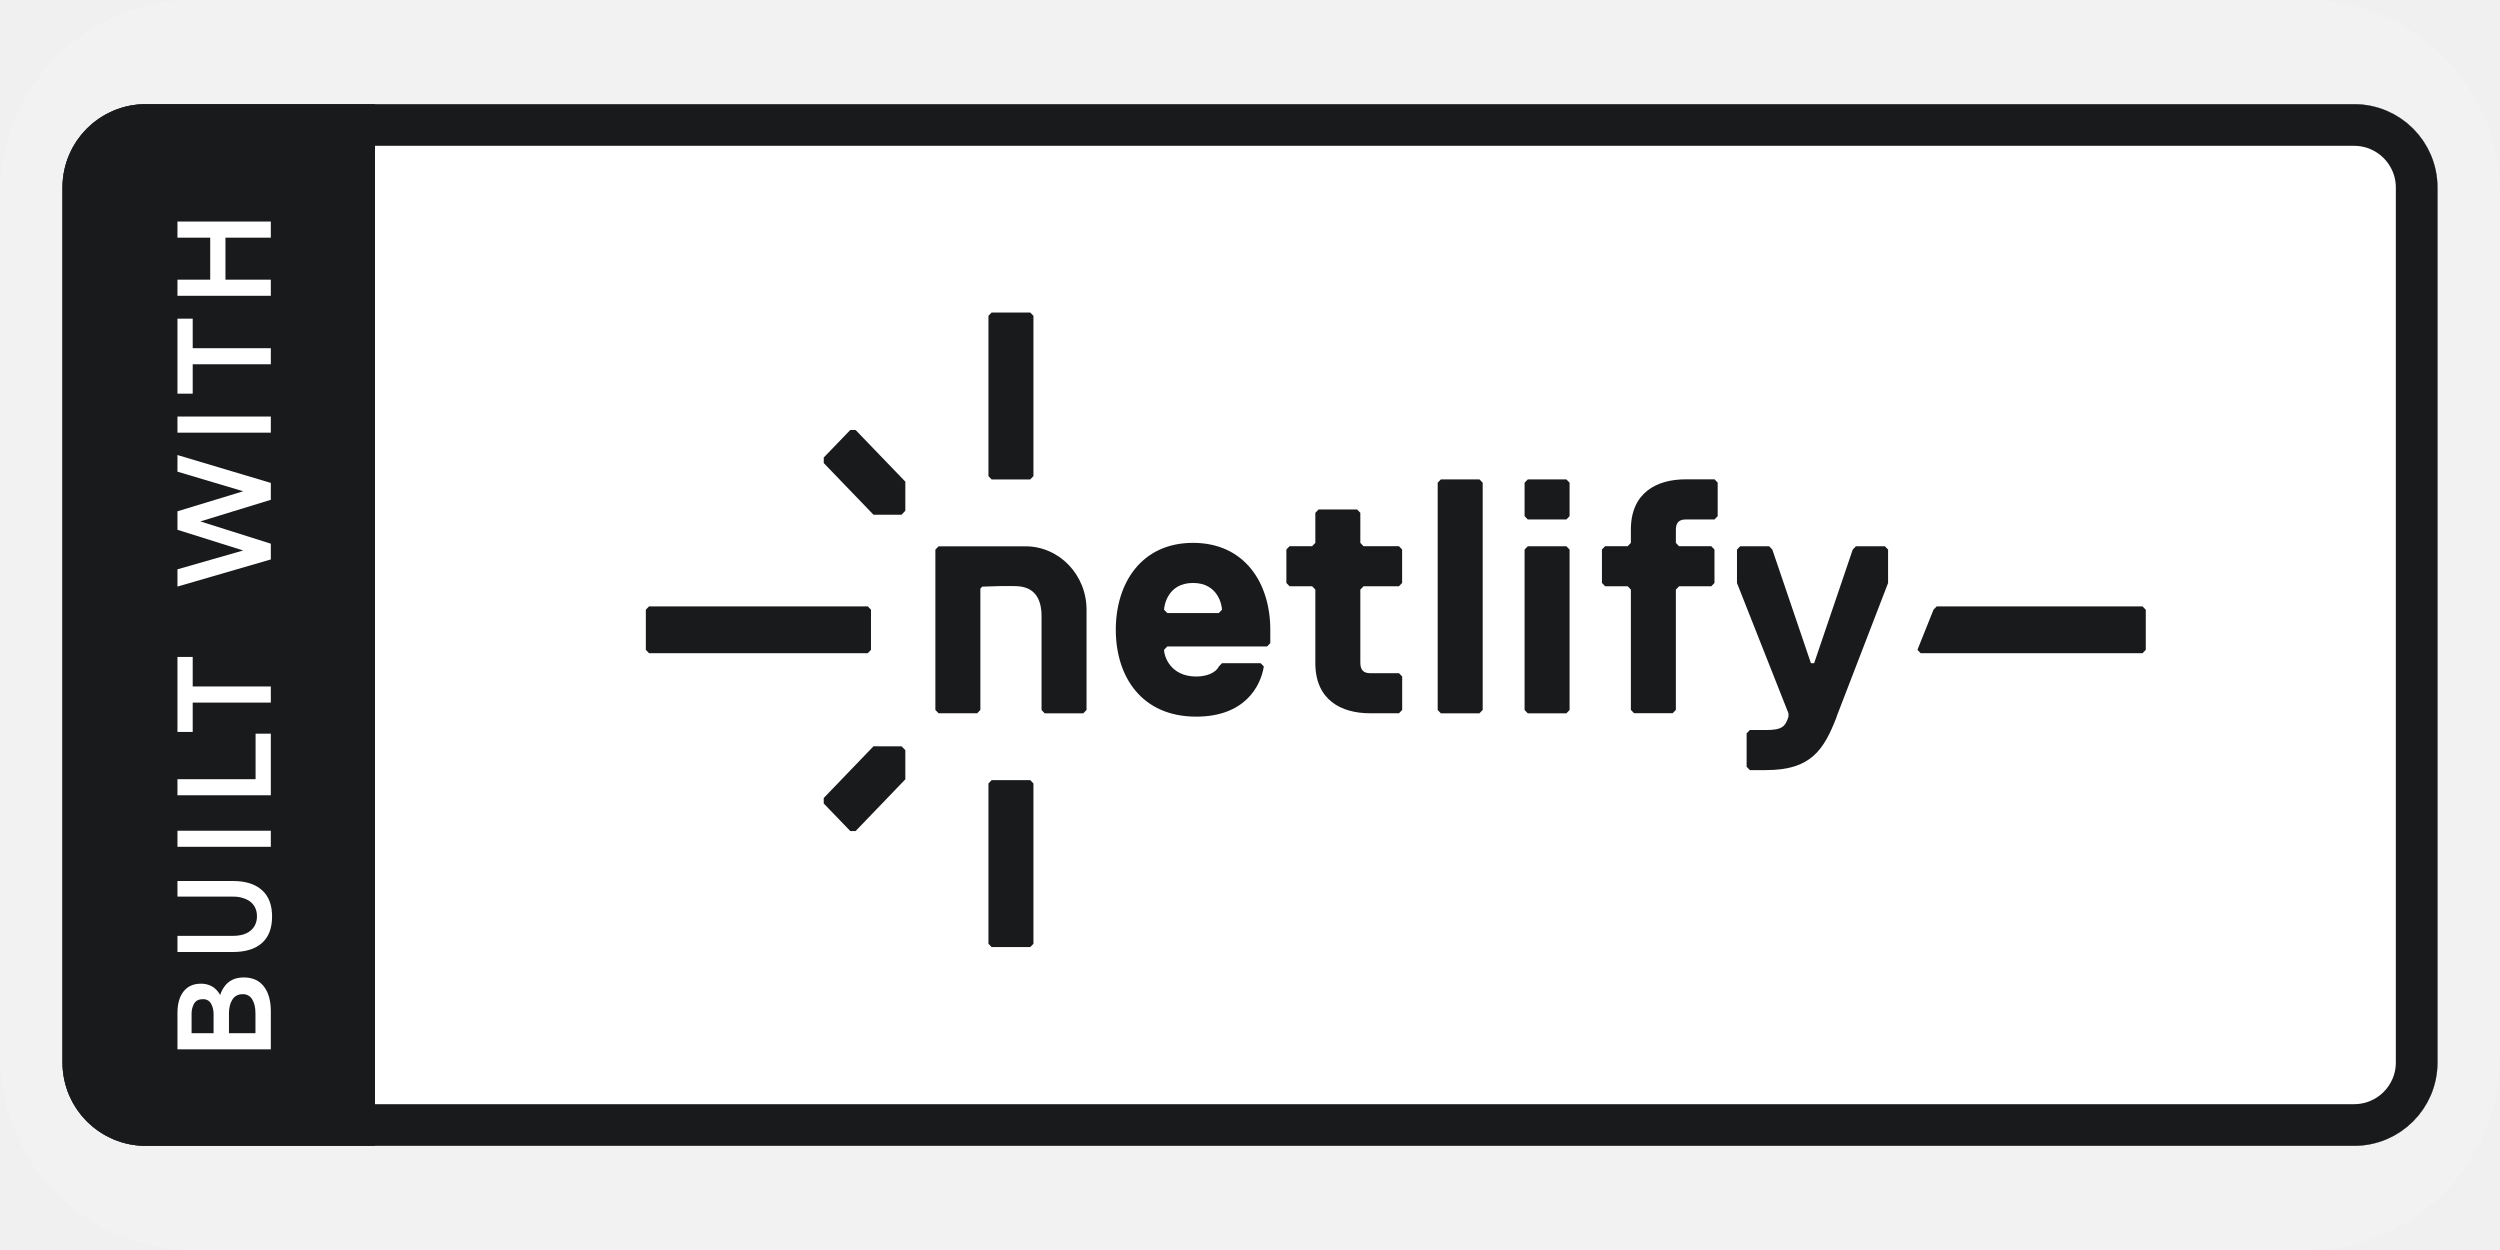
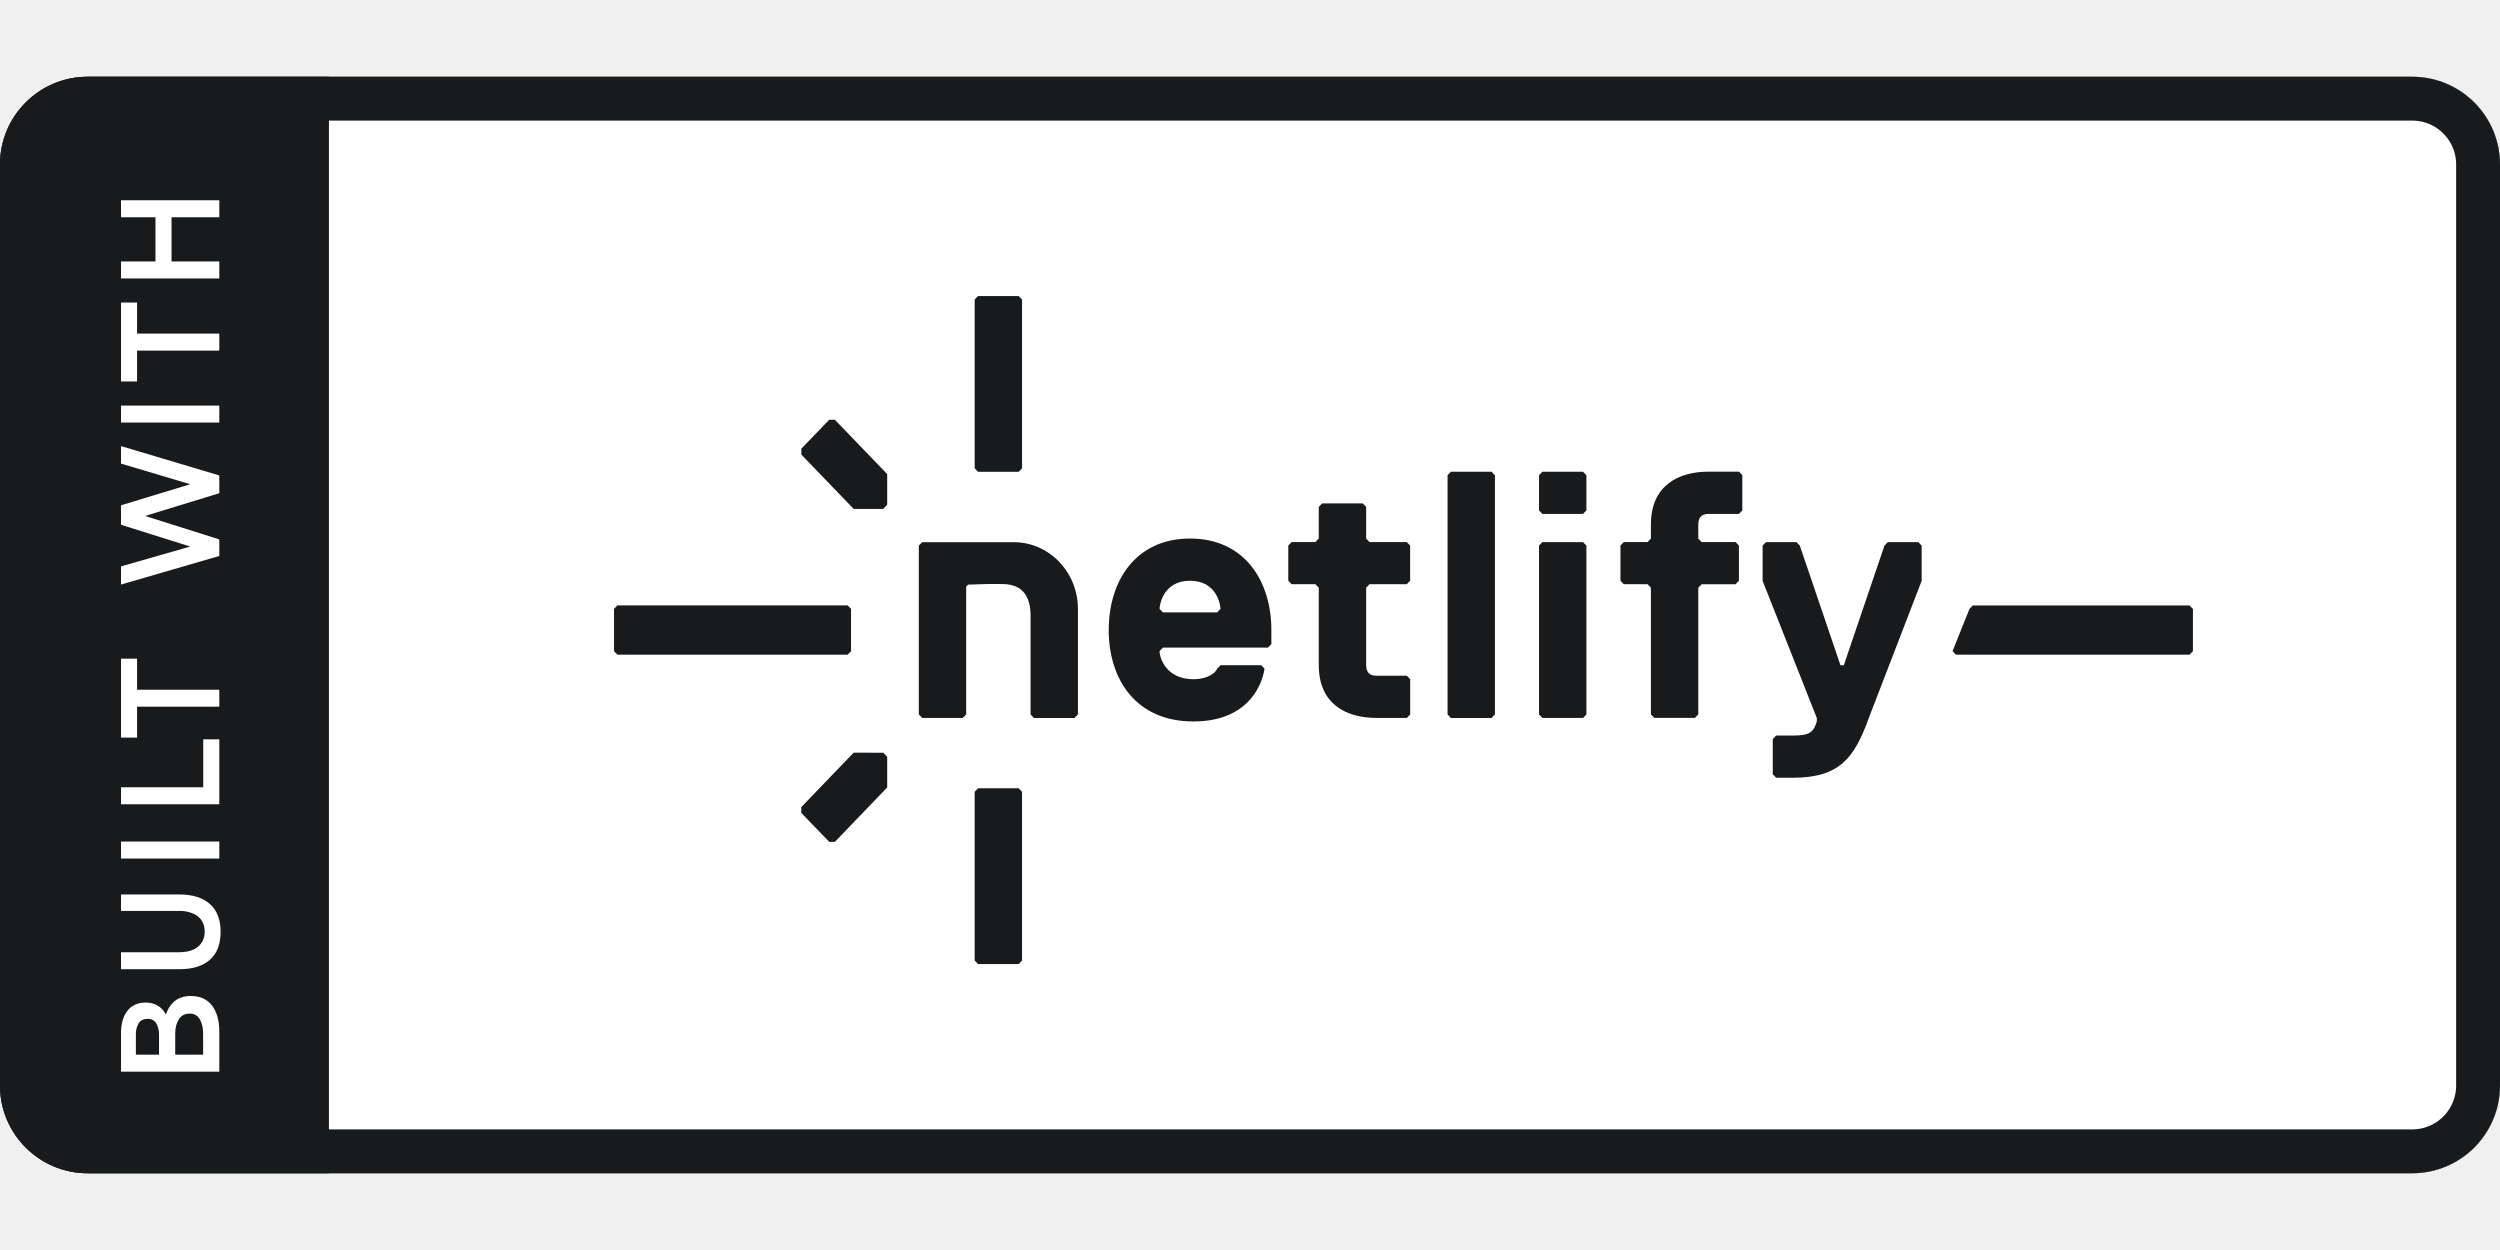
- <svg xmlns="http://www.w3.org/2000/svg" width="100%" height="100%" viewBox="0 0 120 60" xml:space="preserve" style="fill-rule:evenodd;clip-rule:evenodd">
-   <path d="M120 9.275v41.45c0 5.119-4.156 9.275-9.275 9.275H9.275C4.156 60 0 55.844 0 50.725V9.275C0 4.156 4.156 0 9.275 0h101.45C115.844 0 120 4.156 120 9.275Z" style="fill:#f2f2f2" />
-   <g transform="translate(3 5)">
-     <clipPath id="a">
-       <path d="M114 4v42c0 2.208-1.792 4-4 4H4c-2.208 0-4-1.792-4-4V4c0-2.208 1.792-4 4-4h106c2.208 0 4 1.792 4 4Z" />
-     </clipPath>
-     <g clip-path="url(#a)">
-       <path d="M114 4v42c0 2.208-1.792 4-4 4H4c-2.208 0-4-1.792-4-4V4c0-2.208 1.792-4 4-4h106c2.208 0 4 1.792 4 4Z" style="fill:#181a1c" />
-       <path style="fill:#fff" d="M0 0h114v51H0z" />
-       <path d="M44.445 40.3v-7.694l.153-.16h1.853l.154.16V40.3l-.154.16h-1.853l-.153-.16Zm0-22.446V10.16l.153-.16h1.853l.154.16v7.694l-.154.16h-1.853l-.153-.16ZM38.068 34.89h-.254l-1.275-1.322v-.264l2.388-2.482 1.349.002.18.184v1.4l-2.388 2.483v-.001ZM36.54 17.226v-.266l1.274-1.321h.254l2.388 2.48v1.397l-.18.19h-1.349l-2.388-2.48h.001Zm-8.386 6.88h10.5l.153.16v1.926l-.153.16h-10.5l-.154-.16v-1.926l.154-.16Zm71.69.003.154.16v1.923l-.154.16H89.19l-.153-.16.77-1.924.154-.16h9.883v.001ZM49 29.24h-1.853l-.153-.16v-4.503c0-.802-.303-1.423-1.234-1.443-.48-.012-1.027 0-1.613.025l-.089.093v5.825l-.153.16h-1.853l-.154-.16v-7.694l.154-.16h4.169c1.62 0 2.933 1.363 2.933 3.045v4.81l-.154.159v.003Zm8.974-3.37-.154.16h-4.79l-.154.16c0 .32.31 1.283 1.546 1.283.463 0 .926-.16 1.082-.481l.154-.16h1.852l.154.16c-.154.962-.926 2.407-3.245 2.407-2.625 0-3.861-1.924-3.861-4.172 0-2.247 1.236-4.17 3.708-4.17 2.472 0 3.708 1.923 3.708 4.17v.643Zm-2.319-1.604c0-.16-.153-1.284-1.39-1.284-1.235 0-1.389 1.124-1.389 1.284l.154.16h2.472l.153-.16Zm6.643 2.566c0 .322.154.481.464.481h1.39l.153.16v1.604l-.154.16h-1.39c-1.389 0-2.625-.643-2.625-2.407V23.3l-.154-.16H58.9l-.154-.159v-1.604l.154-.16h1.082l.154-.16v-1.442l.154-.16h1.852l.154.16v1.443l.154.16h1.699l.153.159v1.604l-.153.16h-1.7l-.153.16v3.528l.002.002v.001Zm5.717 2.408h-1.853l-.153-.16V18.17l.153-.159h1.853l.154.16v10.906l-.154.16v.003Zm4.171-9.305h-1.852l-.154-.16v-1.604l.154-.16h1.852l.154.16v1.604l-.154.16Zm0 9.304h-1.852l-.154-.16V21.38l.154-.16h1.852l.154.16v7.7l-.154.16v-.001Zm7.263-11.069v1.605l-.154.16h-1.39c-.309 0-.463.16-.463.48v.644l.154.16h1.546l.153.159v1.604l-.153.16h-1.546l-.154.16v5.773l-.153.16h-1.853l-.154-.16V23.3l-.153-.16h-1.083l-.153-.159v-1.604l.153-.16h1.083l.153-.16v-.642c0-1.764 1.236-2.407 2.626-2.407h1.39l.153.16-.002.002Zm5.714 11.229c-.619 1.604-1.236 2.566-3.398 2.566h-.773l-.154-.16v-1.604l.154-.16h.773c.773 0 .926-.159 1.082-.64v-.16l-2.472-6.256V21.38l.154-.16h1.39l.153.16 1.853 5.455h.153l1.853-5.455.154-.16h1.39l.153.16v1.605L85.156 29.4l.007-.002v.001Z" style="fill:#181a1c;fill-rule:nonzero" />
-       <path style="fill:#181a1c" d="M0 0h15v50H0z" />
-       <path d="M5.518 45.367v-.774H10v.774H5.518Zm0-1.746c0-.44.098-.784.294-1.032.196-.248.474-.372.834-.372.348 0 .622.13.822.39.2.26.3.628.3 1.104l-.336.018c.004-.608.114-1.062.33-1.362.212-.3.524-.45.936-.45.424 0 .748.146.972.438.22.288.33.686.33 1.194v1.242h-.738v-1.152c0-.268-.05-.488-.15-.66a.501.501 0 0 0-.462-.258c-.224 0-.39.088-.498.264-.108.172-.162.39-.162.654v1.146h-.738V43.68c0-.192-.04-.36-.12-.504a.429.429 0 0 0-.396-.216c-.192 0-.33.068-.414.204a.95.95 0 0 0-.126.51v1.116h-.678v-1.17.001Zm0-2.925v-.774H8.17c.256 0 .472-.04.648-.12a.89.89 0 0 0 .39-.336.92.92 0 0 0 .126-.486.92.92 0 0 0-.126-.486.842.842 0 0 0-.39-.33 1.488 1.488 0 0 0-.648-.126H5.518v-.75h2.664c.604 0 1.068.146 1.392.438.324.288.486.71.486 1.266 0 .56-.162.984-.486 1.272-.324.288-.788.432-1.392.432H5.518Zm0-5.048v-.774H10v.774H5.518Zm0-2.474V32.4H10v.774H5.518Zm3.75-.547v-2.412H10v2.412h-.732Zm-3.69-3.903v-.773H10v.773H5.578Zm-.06 1.41v-3.6h.732v3.6h-.732Zm0-6.979v-.828l3.684-1.056v.318L5.518 20.43v-.888l3.684-1.122v.318L5.518 17.64v-.798L10 18.18v.81l-4.086 1.254v-.438L10 21.097v.756l-4.482 1.302Zm0-7.386v-.774H10v.774H5.518Zm.06-3.283v-.774H10v.774H5.578Zm-.06 1.41v-3.6h.732v3.6h-.732Zm0-4.699v-.774H10v.774H5.518Zm1.572-.546V6.179h.732V8.65H7.09v.001ZM5.518 6.407v-.774H10v.774H5.518Z" style="fill:#fff;fill-rule:nonzero" />
+ <svg xmlns="http://www.w3.org/2000/svg" width="100%" height="100%" viewBox="0 0 360 180" version="1.1" xml:space="preserve" style="fill-rule:evenodd;clip-rule:evenodd;">
+   <g transform="matrix(1.05263,0,0,1.05263,-9.47368,-4.73684)">
+     <g transform="matrix(3,0,0,3,9,15)">
+       <g>
+         <clipPath id="_clip1">
+           <path d="M114,4L114,46C114,48.208 112.208,50 110,50L4,50C1.792,50 0,48.208 0,46L0,4C0,1.792 1.792,0 4,0L110,0C112.208,0 114,1.792 114,4Z" />
+         </clipPath>
+         <g clip-path="url(#_clip1)">
+           <path d="M114,4L114,46C114,48.208 112.208,50 110,50L4,50C1.792,50 0,48.208 0,46L0,4C0,1.792 1.792,0 4,0L110,0C112.208,0 114,1.792 114,4Z" style="fill:rgb(24,26,28);" />
+           <rect x="0" y="0" width="114" height="51" style="fill:white;" />
+           <path d="M44.445,40.3L44.445,32.606L44.598,32.446L46.451,32.446L46.605,32.606L46.605,40.3L46.451,40.46L44.598,40.46L44.445,40.3ZM44.445,17.854L44.445,10.16L44.598,10L46.451,10L46.605,10.16L46.605,17.854L46.451,18.014L44.598,18.014L44.445,17.854ZM38.068,34.89L37.814,34.89L36.539,33.568L36.539,33.304L38.927,30.822L40.276,30.824L40.456,31.008L40.456,32.408L38.068,34.891L38.068,34.89ZM36.54,17.226L36.54,16.96L37.814,15.639L38.068,15.639L40.456,18.119L40.456,19.516L40.276,19.706L38.927,19.706L36.539,17.226L36.54,17.226ZM28.154,24.106L38.654,24.106L38.807,24.266L38.807,26.192L38.654,26.352L28.154,26.352L28,26.192L28,24.266L28.154,24.106ZM99.844,24.109L99.998,24.269L99.998,26.192L99.844,26.352L89.19,26.352L89.037,26.192L89.807,24.268L89.961,24.108L99.844,24.108L99.844,24.109ZM49,29.24L47.147,29.24L46.994,29.08L46.994,24.577C46.994,23.775 46.691,23.154 45.76,23.134C45.28,23.122 44.733,23.134 44.147,23.159L44.058,23.252L44.058,29.077L43.905,29.237L42.052,29.237L41.898,29.077L41.898,21.383L42.052,21.223L46.221,21.223C47.841,21.223 49.154,22.586 49.154,24.268L49.154,29.078L49,29.237L49,29.24ZM57.974,25.87L57.82,26.03L53.03,26.03L52.876,26.19C52.876,26.51 53.186,27.473 54.422,27.473C54.885,27.473 55.348,27.313 55.504,26.992L55.658,26.832L57.51,26.832L57.664,26.992C57.51,27.954 56.738,29.399 54.419,29.399C51.794,29.399 50.558,27.475 50.558,25.227C50.558,22.98 51.794,21.057 54.266,21.057C56.738,21.057 57.974,22.98 57.974,25.227L57.974,25.87ZM55.655,24.266C55.655,24.106 55.502,22.982 54.265,22.982C53.03,22.982 52.876,24.106 52.876,24.266L53.03,24.426L55.502,24.426L55.655,24.266ZM62.298,26.832C62.298,27.154 62.452,27.313 62.762,27.313L64.152,27.313L64.305,27.473L64.305,29.077L64.151,29.237L62.761,29.237C61.372,29.237 60.136,28.594 60.136,26.83L60.136,23.3L59.982,23.14L58.9,23.14L58.746,22.981L58.746,21.377L58.9,21.217L59.982,21.217L60.136,21.057L60.136,19.615L60.29,19.455L62.142,19.455L62.296,19.615L62.296,21.058L62.45,21.218L64.149,21.218L64.302,21.377L64.302,22.981L64.149,23.141L62.449,23.141L62.296,23.301L62.296,26.829L62.298,26.831L62.298,26.832ZM68.015,29.24L66.162,29.24L66.009,29.08L66.009,18.17L66.162,18.011L68.015,18.011L68.169,18.171L68.169,29.077L68.015,29.237L68.015,29.24ZM72.186,19.935L70.334,19.935L70.18,19.775L70.18,18.171L70.334,18.011L72.186,18.011L72.34,18.171L72.34,19.775L72.186,19.935ZM72.186,29.239L70.334,29.239L70.18,29.079L70.18,21.38L70.334,21.22L72.186,21.22L72.34,21.38L72.34,29.08L72.186,29.24L72.186,29.239ZM79.449,18.17L79.449,19.775L79.295,19.935L77.905,19.935C77.596,19.935 77.442,20.095 77.442,20.415L77.442,21.059L77.596,21.219L79.142,21.219L79.295,21.378L79.295,22.982L79.142,23.142L77.596,23.142L77.442,23.302L77.442,29.075L77.289,29.235L75.436,29.235L75.282,29.075L75.282,23.3L75.129,23.14L74.046,23.14L73.893,22.981L73.893,21.377L74.046,21.217L75.129,21.217L75.282,21.057L75.282,20.415C75.282,18.651 76.518,18.008 77.908,18.008L79.298,18.008L79.451,18.168L79.449,18.17ZM85.163,29.399C84.544,31.003 83.927,31.965 81.765,31.965L80.992,31.965L80.838,31.805L80.838,30.201L80.992,30.041L81.765,30.041C82.538,30.041 82.691,29.882 82.847,29.401L82.847,29.241L80.375,22.985L80.375,21.38L80.529,21.22L81.919,21.22L82.072,21.38L83.925,26.835L84.078,26.835L85.931,21.38L86.085,21.22L87.475,21.22L87.628,21.38L87.628,22.985L85.156,29.4L85.163,29.398L85.163,29.399Z" style="fill:rgb(24,26,28);fill-rule:nonzero;" />
+           <rect x="0" y="0" width="15" height="50" style="fill:rgb(24,26,28);" />
+           <path d="M5.518,45.367L5.518,44.593L10,44.593L10,45.367L5.518,45.367ZM5.518,43.621C5.518,43.181 5.616,42.837 5.812,42.589C6.008,42.341 6.286,42.217 6.646,42.217C6.994,42.217 7.268,42.347 7.468,42.607C7.668,42.867 7.768,43.235 7.768,43.711L7.432,43.729C7.436,43.121 7.546,42.667 7.762,42.367C7.974,42.067 8.286,41.917 8.698,41.917C9.122,41.917 9.446,42.063 9.67,42.355C9.89,42.643 10,43.041 10,43.549L10,44.791L9.262,44.791L9.262,43.639C9.262,43.371 9.212,43.151 9.112,42.979C9.02,42.812 8.84,42.712 8.65,42.721C8.426,42.721 8.26,42.809 8.152,42.985C8.044,43.157 7.99,43.375 7.99,43.639L7.99,44.785L7.252,44.785L7.252,43.68C7.252,43.488 7.212,43.32 7.132,43.176C7.052,43.035 6.898,42.951 6.736,42.96C6.544,42.96 6.406,43.028 6.322,43.164C6.233,43.319 6.189,43.496 6.196,43.674L6.196,44.79L5.518,44.79L5.518,43.62L5.518,43.621ZM5.518,40.696L5.518,39.922L8.17,39.922C8.426,39.922 8.642,39.882 8.818,39.802C8.978,39.731 9.114,39.614 9.208,39.466C9.294,39.319 9.338,39.151 9.334,38.98C9.338,38.809 9.294,38.641 9.208,38.494C9.115,38.346 8.979,38.231 8.818,38.164C8.614,38.074 8.393,38.031 8.17,38.038L5.518,38.038L5.518,37.288L8.182,37.288C8.786,37.288 9.25,37.434 9.574,37.726C9.898,38.014 10.06,38.436 10.06,38.992C10.06,39.552 9.898,39.976 9.574,40.264C9.25,40.552 8.786,40.696 8.182,40.696L5.518,40.696ZM5.518,35.648L5.518,34.874L10,34.874L10,35.648L5.518,35.648ZM5.518,33.174L5.518,32.4L10,32.4L10,33.174L5.518,33.174ZM9.268,32.627L9.268,30.215L10,30.215L10,32.627L9.268,32.627ZM5.578,28.724L5.578,27.951L10,27.951L10,28.724L5.578,28.724ZM5.518,30.134L5.518,26.534L6.25,26.534L6.25,30.134L5.518,30.134ZM5.518,23.155L5.518,22.327L9.202,21.271L9.202,21.589L5.518,20.43L5.518,19.542L9.202,18.42L9.202,18.738L5.518,17.64L5.518,16.842L10,18.18L10,18.99L5.914,20.244L5.914,19.806L10,21.097L10,21.853L5.518,23.155ZM5.518,15.769L5.518,14.995L10,14.995L10,15.769L5.518,15.769ZM5.578,12.486L5.578,11.712L10,11.712L10,12.486L5.578,12.486ZM5.518,13.896L5.518,10.296L6.25,10.296L6.25,13.896L5.518,13.896ZM5.518,9.197L5.518,8.423L10,8.423L10,9.197L5.518,9.197ZM7.09,8.651L7.09,6.179L7.822,6.179L7.822,8.65L7.09,8.65L7.09,8.651ZM5.518,6.407L5.518,5.633L10,5.633L10,6.407L5.518,6.407Z" style="fill:white;fill-rule:nonzero;" />
+         </g>
+       </g>
+     </g>
+     <g transform="matrix(3,0,0,3,9,15)">
+       <path d="M113,4L113,46C113,47.656 111.656,49 110,49L4,49C2.344,49 1,47.656 1,46L1,4C1,2.344 2.344,1 4,1L110,1C111.656,1 113,2.344 113,4Z" style="fill:none;stroke:rgb(24,26,28);stroke-width:2px;" />
    </g>
  </g>
-   <path d="M113 4v42c0 1.656-1.344 3-3 3H4c-1.656 0-3-1.344-3-3V4c0-1.656 1.344-3 3-3h106c1.656 0 3 1.344 3 3Z" style="fill:none;stroke:#181a1c;stroke-width:2px" transform="translate(3 5)" />
</svg>
